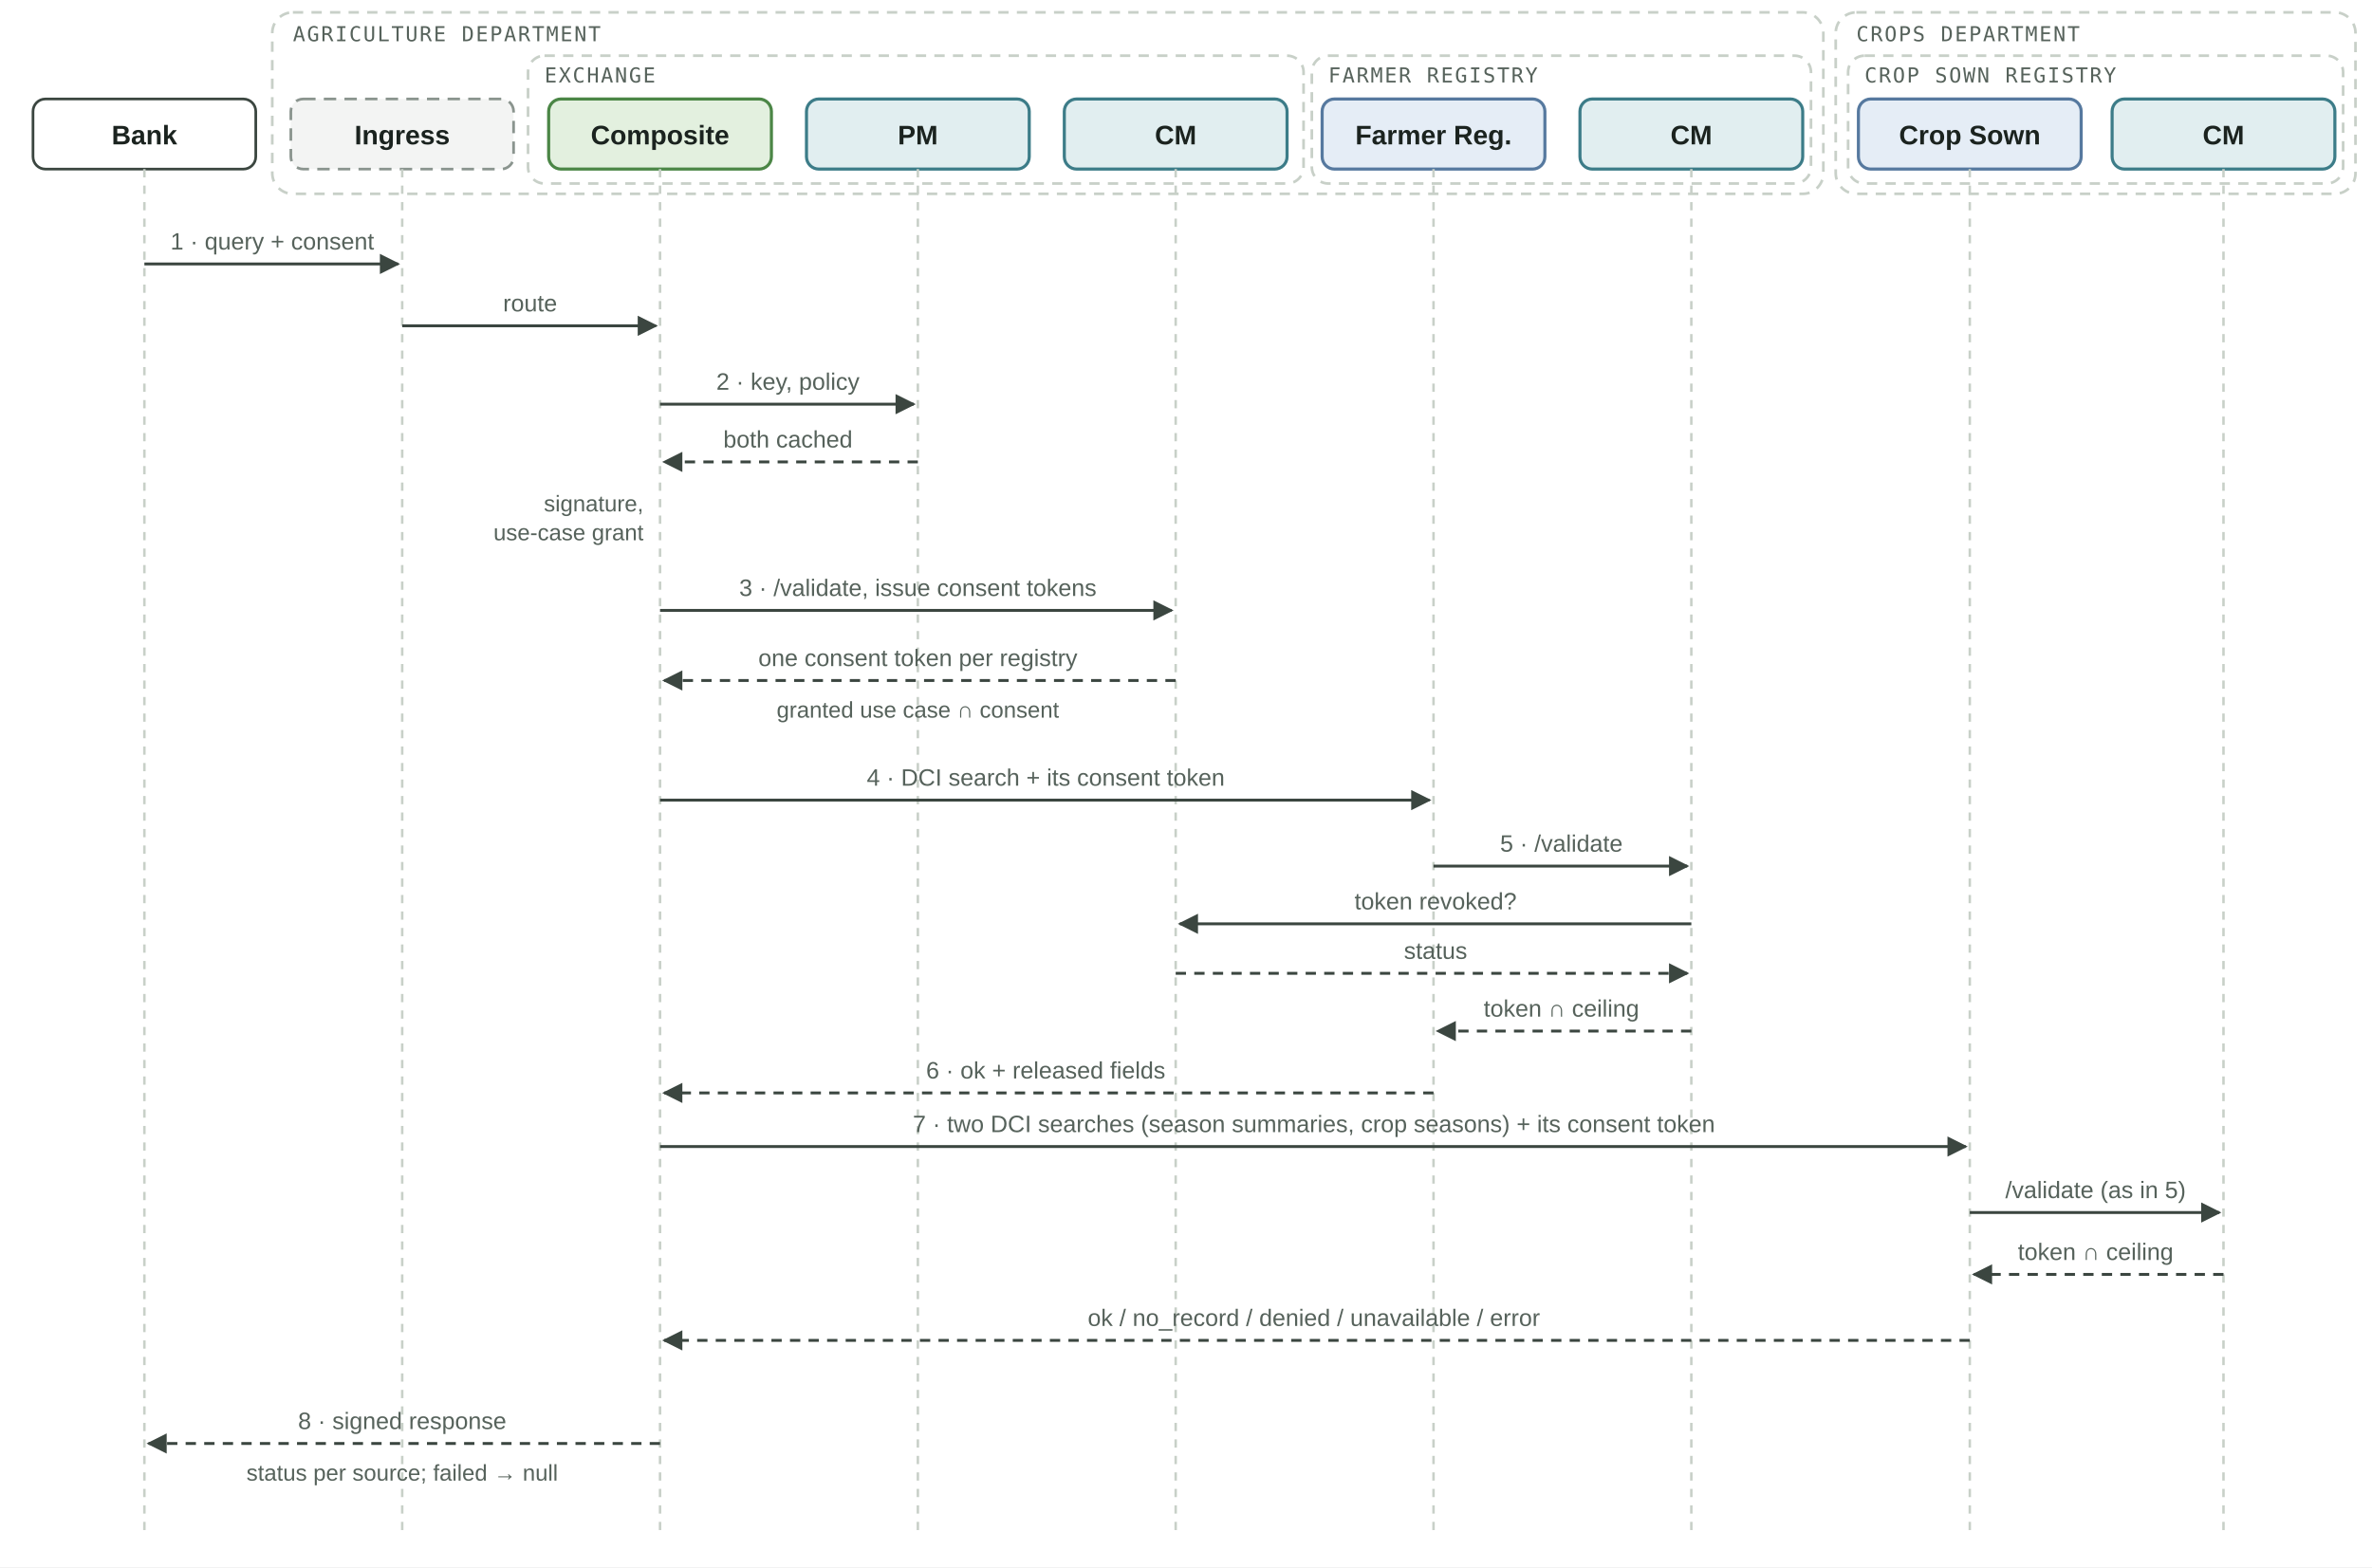
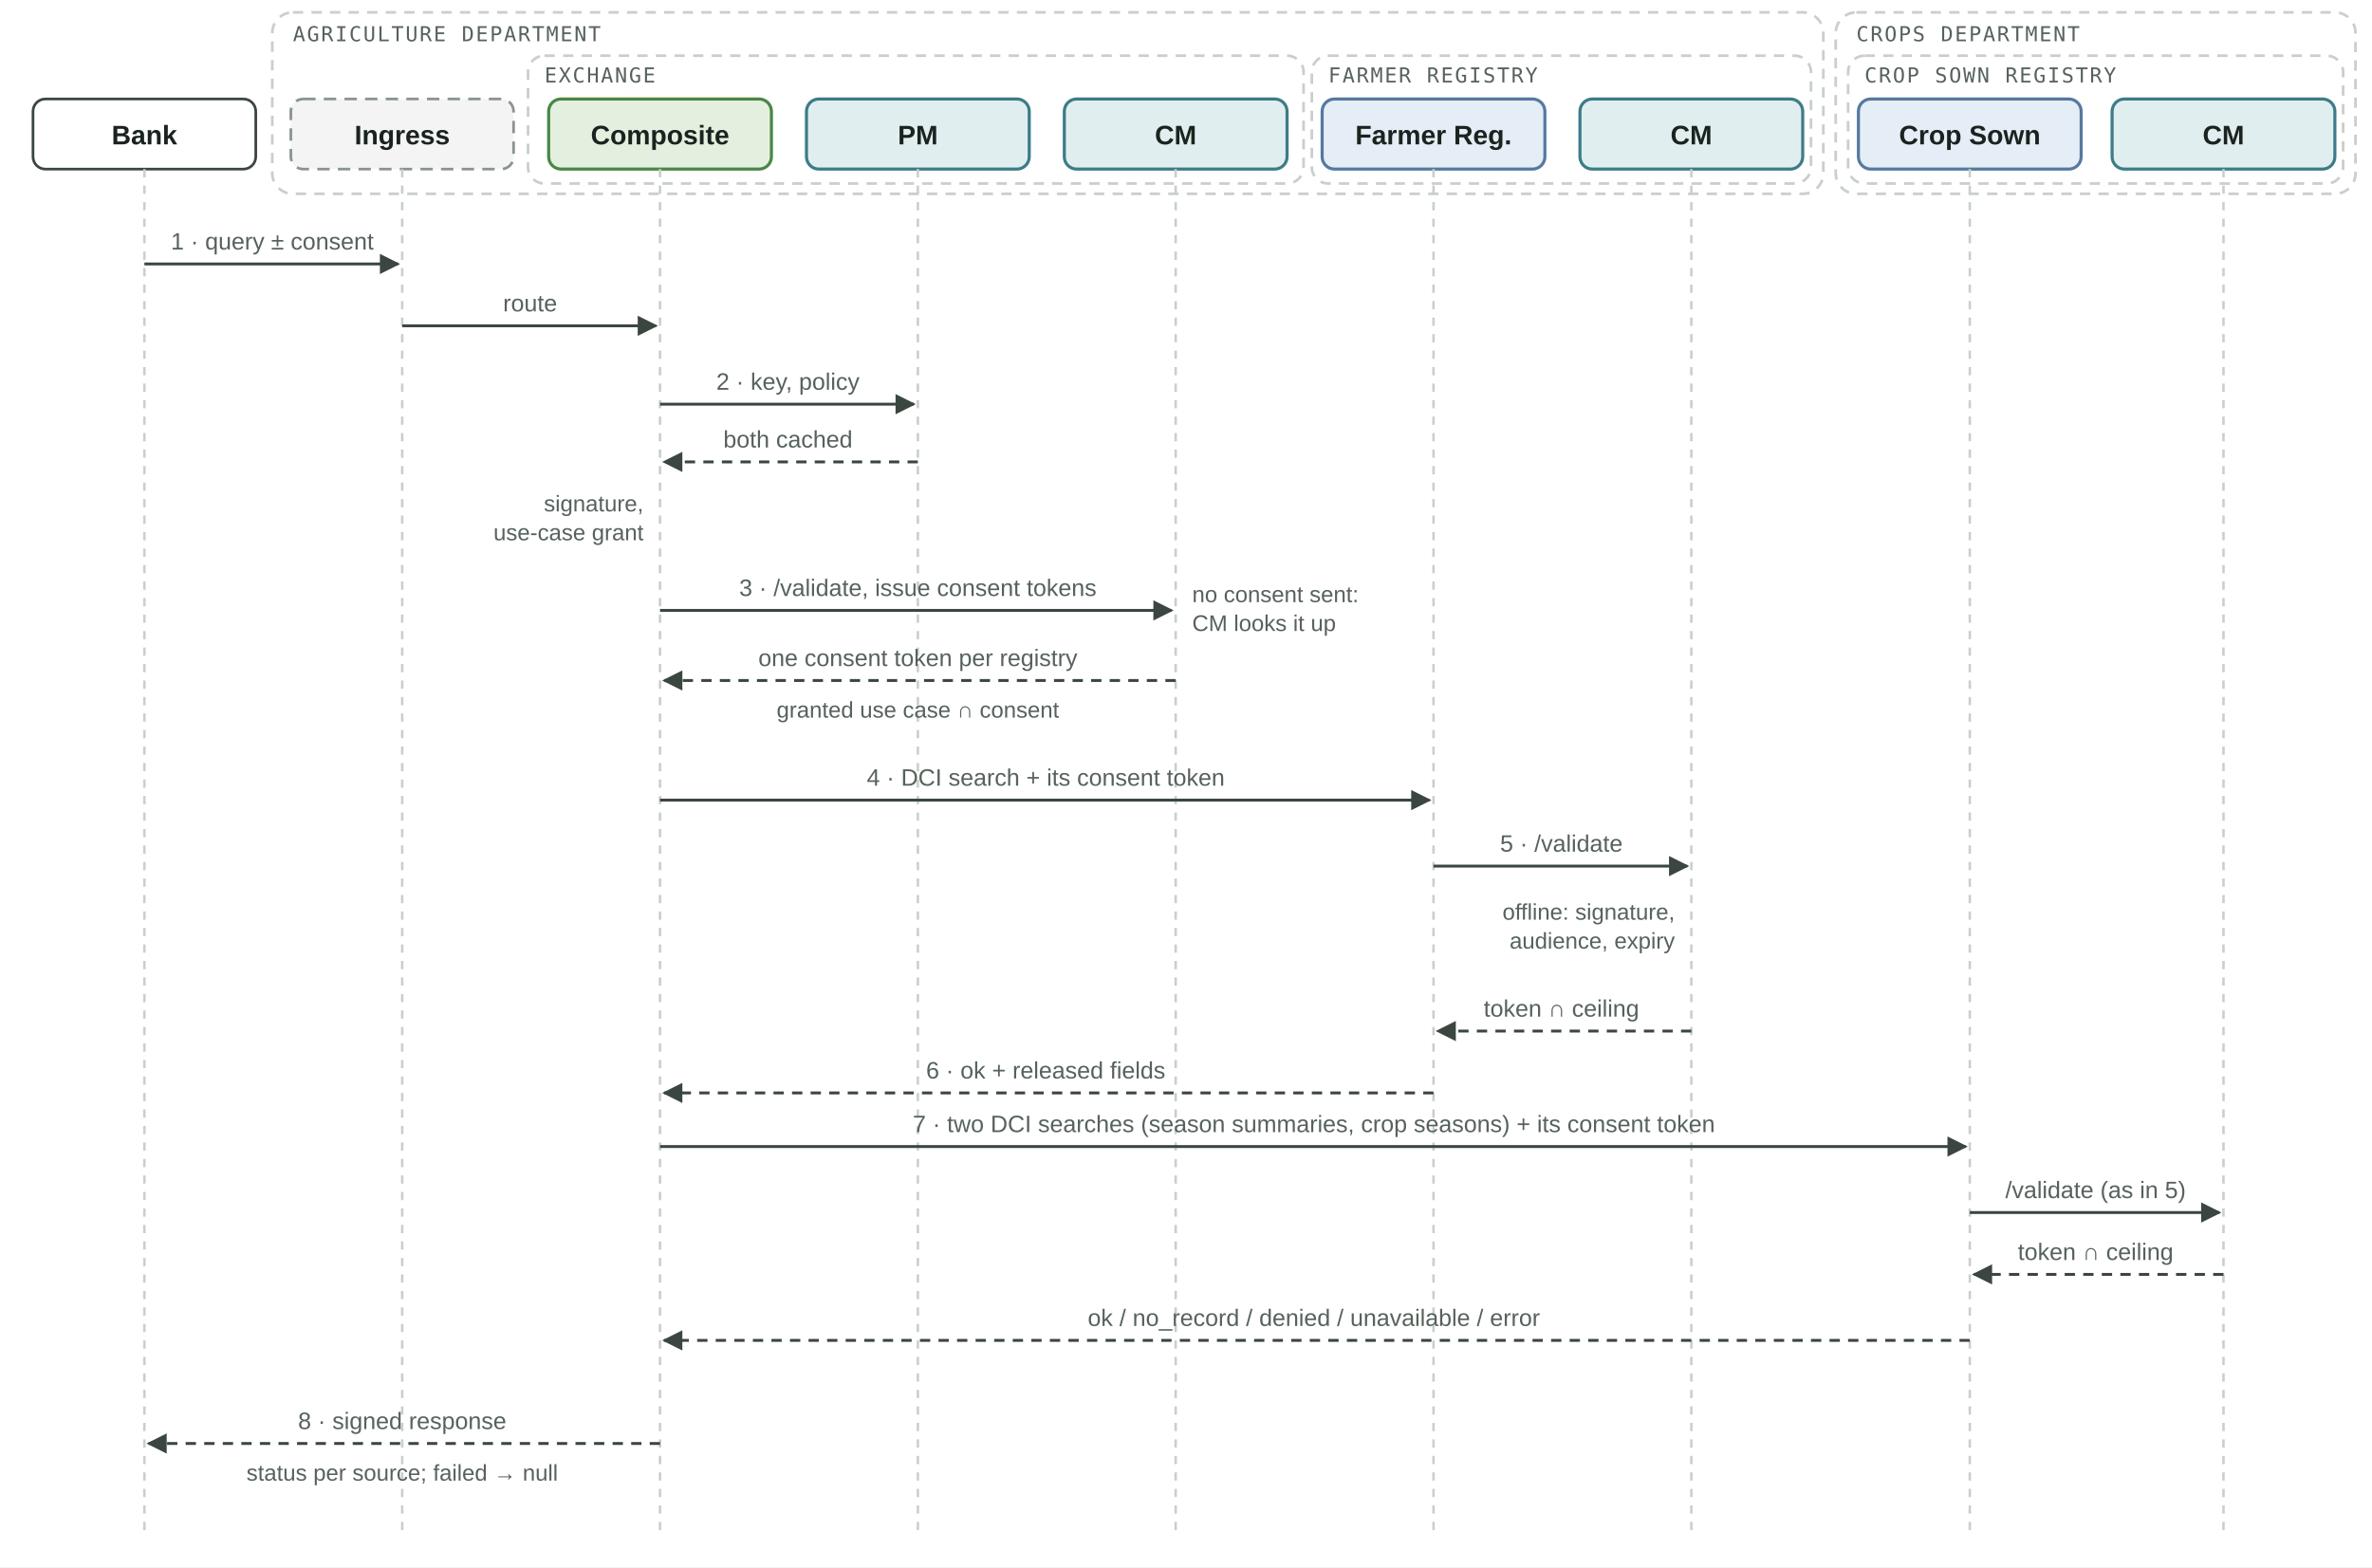
- <svg xmlns="http://www.w3.org/2000/svg" width="1150" height="760" viewBox="0 0 1150 760" role="img" aria-label="Sequence, path B in Exchange mode: the bank's signed query with its consent passes the Agriculture Department's ingress to the Composite, which checks the bank's signature and its use-case grant against the Exchange Partner Management and asks the Exchange Consent Manager for one signed consent token per registry; the Composite searches the Farmer Registry with its consent token, which the Farmer Registry checks at its own Consent Manager (token status at the Exchange, intersected with the department's ceiling for the Composite, its scope policy in the department's Partner Management); then the Crop Sown Registry in the Crops Department, the same way; the Composite returns a signed response with a status per source.">
+ <svg xmlns="http://www.w3.org/2000/svg" width="1150" height="760" viewBox="0 0 1150 760" role="img" aria-label="Sequence, path B in Exchange mode: the bank's signed query, with a consent or none, passes the Agriculture Department's ingress to the Composite, which checks the bank's signature and its use-case grant against the Exchange Partner Management and asks the Exchange Consent Manager for one signed consent token per registry (the Consent Manager looks the consent up when the bank sent none); the Composite searches the Farmer Registry with its consent token, which the Farmer Registry checks at its own Consent Manager (the token checked offline, intersected with the department's ceiling for the Composite, its scope policy in the department's Partner Management); then the Crop Sown Registry in the Crops Department, the same way; the Composite returns a signed response with a status per source.">
  <style>
text{font-family:'Public Sans','Helvetica Neue',Arial,sans-serif;fill:#1B231F}
.t{font-size:13px;font-weight:600} .s{font-size:11px;fill:#56625B} .lbl{font-size:11.5px;fill:#56625B}
.cap{font-size:10px;letter-spacing:.08em;fill:#56625B;font-family:'JetBrains Mono',Menlo,monospace}
.l1{fill:#E5EDF6;stroke:#56799F;stroke-width:1.5} .l2{fill:#F7ECD4;stroke:#AE8433;stroke-width:1.5}
.dpi{fill:#E1EEF0;stroke:#3C7C88;stroke-width:1.5} .uc{fill:#E3F0DF;stroke:#4B8646;stroke-width:1.5}
.plain{fill:#FFFFFF;stroke:#3B4640;stroke-width:1.3}
.infra{fill:#F3F4F3;stroke:#8A948E;stroke-width:1.3;stroke-dasharray:6 4}
.dept{fill:none;stroke:#C8D0C8;stroke-width:1.3;stroke-dasharray:5 4}
.band{fill:none;stroke:#56625B;stroke-width:1.2;stroke-dasharray:6 5}
.ar{stroke:#3B4640;stroke-width:1.4;fill:none} .ar.d{stroke-dasharray:5 4}
.life{stroke:#C8D0C8;stroke-width:1.2;stroke-dasharray:4 4}
</style>
  <rect width="100%" height="100%" fill="#FFFFFF" />
  <defs>
    <marker id="a2" viewBox="0 0 10 10" refX="9" refY="5" markerWidth="7" markerHeight="7" orient="auto-start-reverse">
      <path d="M0,0 L10,5 L0,10 z" fill="#3B4640" />
    </marker>
  </defs>
  <rect class="dept" x="132" y="6" width="752" height="88" rx="10" />
  <text class="cap" x="142" y="20">AGRICULTURE DEPARTMENT</text>
  <rect class="dept" x="256" y="27" width="376" height="62" rx="8" />
  <text class="cap" x="264" y="40">EXCHANGE</text>
  <rect class="dept" x="636" y="27" width="242" height="62" rx="8" />
  <text class="cap" x="644" y="40">FARMER REGISTRY</text>
  <rect class="dept" x="890" y="6" width="252" height="88" rx="10" />
  <text class="cap" x="900" y="20">CROPS DEPARTMENT</text>
  <rect class="dept" x="896" y="27" width="240" height="62" rx="8" />
  <text class="cap" x="904" y="40">CROP SOWN REGISTRY</text>
  <rect class="plain" x="16" y="48" width="108" height="34" rx="6" />
  <text class="t" x="70" y="70" text-anchor="middle">Bank</text>
  <rect class="infra" x="141" y="48" width="108" height="34" rx="6" />
  <text class="t" x="195" y="70" text-anchor="middle">Ingress</text>
  <rect class="uc" x="266" y="48" width="108" height="34" rx="6" />
  <text class="t" x="320" y="70" text-anchor="middle">Composite</text>
  <rect class="dpi" x="391" y="48" width="108" height="34" rx="6" />
  <text class="t" x="445" y="70" text-anchor="middle">PM</text>
  <rect class="dpi" x="516" y="48" width="108" height="34" rx="6" />
  <text class="t" x="570" y="70" text-anchor="middle">CM</text>
  <rect class="l1" x="641" y="48" width="108" height="34" rx="6" />
  <text class="t" x="695" y="70" text-anchor="middle">Farmer Reg.</text>
  <rect class="dpi" x="766" y="48" width="108" height="34" rx="6" />
  <text class="t" x="820" y="70" text-anchor="middle">CM</text>
  <rect class="l1" x="901" y="48" width="108" height="34" rx="6" />
  <text class="t" x="955" y="70" text-anchor="middle">Crop Sown</text>
  <rect class="dpi" x="1024" y="48" width="108" height="34" rx="6" />
  <text class="t" x="1078" y="70" text-anchor="middle">CM</text>
  <line class="life" x1="70" y1="82" x2="70" y2="745" />
  <line class="life" x1="195" y1="82" x2="195" y2="745" />
  <line class="life" x1="320" y1="82" x2="320" y2="745" />
  <line class="life" x1="445" y1="82" x2="445" y2="745" />
  <line class="life" x1="570" y1="82" x2="570" y2="745" />
  <line class="life" x1="695" y1="82" x2="695" y2="745" />
  <line class="life" x1="820" y1="82" x2="820" y2="745" />
  <line class="life" x1="955" y1="82" x2="955" y2="745" />
  <line class="life" x1="1078" y1="82" x2="1078" y2="745" />
  <line class="ar" x1="70" y1="128" x2="193" y2="128" marker-end="url(#a2)" />
-   <text class="lbl" x="132" y="121" text-anchor="middle">1 · query + consent</text>
+   <text class="lbl" x="132" y="121" text-anchor="middle">1 · query ± consent</text>
  <line class="ar" x1="195" y1="158" x2="318" y2="158" marker-end="url(#a2)" />
  <text class="lbl" x="257" y="151" text-anchor="middle">route</text>
  <line class="ar" x1="320" y1="196" x2="443" y2="196" marker-end="url(#a2)" />
  <text class="lbl" x="382" y="189" text-anchor="middle">2 · key, policy</text>
  <line class="ar d" x1="445" y1="224" x2="322" y2="224" marker-end="url(#a2)" />
  <text class="lbl" x="382" y="217" text-anchor="middle">both cached</text>
  <text class="s" x="312" y="248" text-anchor="end">signature,</text>
  <text class="s" x="312" y="262" text-anchor="end">use-case grant</text>
  <line class="ar" x1="320" y1="296" x2="568" y2="296" marker-end="url(#a2)" />
  <text class="lbl" x="445" y="289" text-anchor="middle">3 · /validate, issue consent tokens</text>
  <line class="ar d" x1="570" y1="330" x2="322" y2="330" marker-end="url(#a2)" />
  <text class="lbl" x="445" y="323" text-anchor="middle">one consent token per registry</text>
  <text class="s" x="445" y="348" text-anchor="middle">granted use case ∩ consent</text>
+   <text class="s" x="578" y="292">no consent sent:</text>
+   <text class="s" x="578" y="306">CM looks it up</text>
  <line class="ar" x1="320" y1="388" x2="693" y2="388" marker-end="url(#a2)" />
  <text class="lbl" x="507" y="381" text-anchor="middle">4 · DCI search + its consent token</text>
  <line class="ar" x1="695" y1="420" x2="818" y2="420" marker-end="url(#a2)" />
  <text class="lbl" x="757" y="413" text-anchor="middle">5 · /validate</text>
-   <line class="ar" x1="820" y1="448" x2="572" y2="448" marker-end="url(#a2)" />
-   <text class="lbl" x="696" y="441" text-anchor="middle">token revoked?</text>
-   <line class="ar d" x1="570" y1="472" x2="818" y2="472" marker-end="url(#a2)" />
-   <text class="lbl" x="696" y="465" text-anchor="middle">status</text>
+   <text class="s" x="812" y="446" text-anchor="end">offline: signature,</text>
+   <text class="s" x="812" y="460" text-anchor="end">audience, expiry</text>
  <line class="ar d" x1="820" y1="500" x2="697" y2="500" marker-end="url(#a2)" />
  <text class="lbl" x="757" y="493" text-anchor="middle">token ∩ ceiling</text>
  <line class="ar d" x1="695" y1="530" x2="322" y2="530" marker-end="url(#a2)" />
  <text class="lbl" x="507" y="523" text-anchor="middle">6 · ok + released fields</text>
  <line class="ar" x1="320" y1="556" x2="953" y2="556" marker-end="url(#a2)" />
  <text class="lbl" x="637" y="549" text-anchor="middle">7 · two DCI searches (season summaries, crop seasons) + its consent token</text>
  <line class="ar" x1="955" y1="588" x2="1076" y2="588" marker-end="url(#a2)" />
  <text class="lbl" x="1016" y="581" text-anchor="middle">/validate (as in 5)</text>
  <line class="ar d" x1="1078" y1="618" x2="957" y2="618" marker-end="url(#a2)" />
  <text class="lbl" x="1016" y="611" text-anchor="middle">token ∩ ceiling</text>
  <line class="ar d" x1="955" y1="650" x2="322" y2="650" marker-end="url(#a2)" />
  <text class="lbl" x="637" y="643" text-anchor="middle">ok / no_record / denied / unavailable / error</text>
  <line class="ar d" x1="320" y1="700" x2="72" y2="700" marker-end="url(#a2)" />
  <text class="lbl" x="195" y="693" text-anchor="middle">8 · signed response</text>
  <text class="s" x="195" y="718" text-anchor="middle">status per source; failed → null</text>
</svg>
